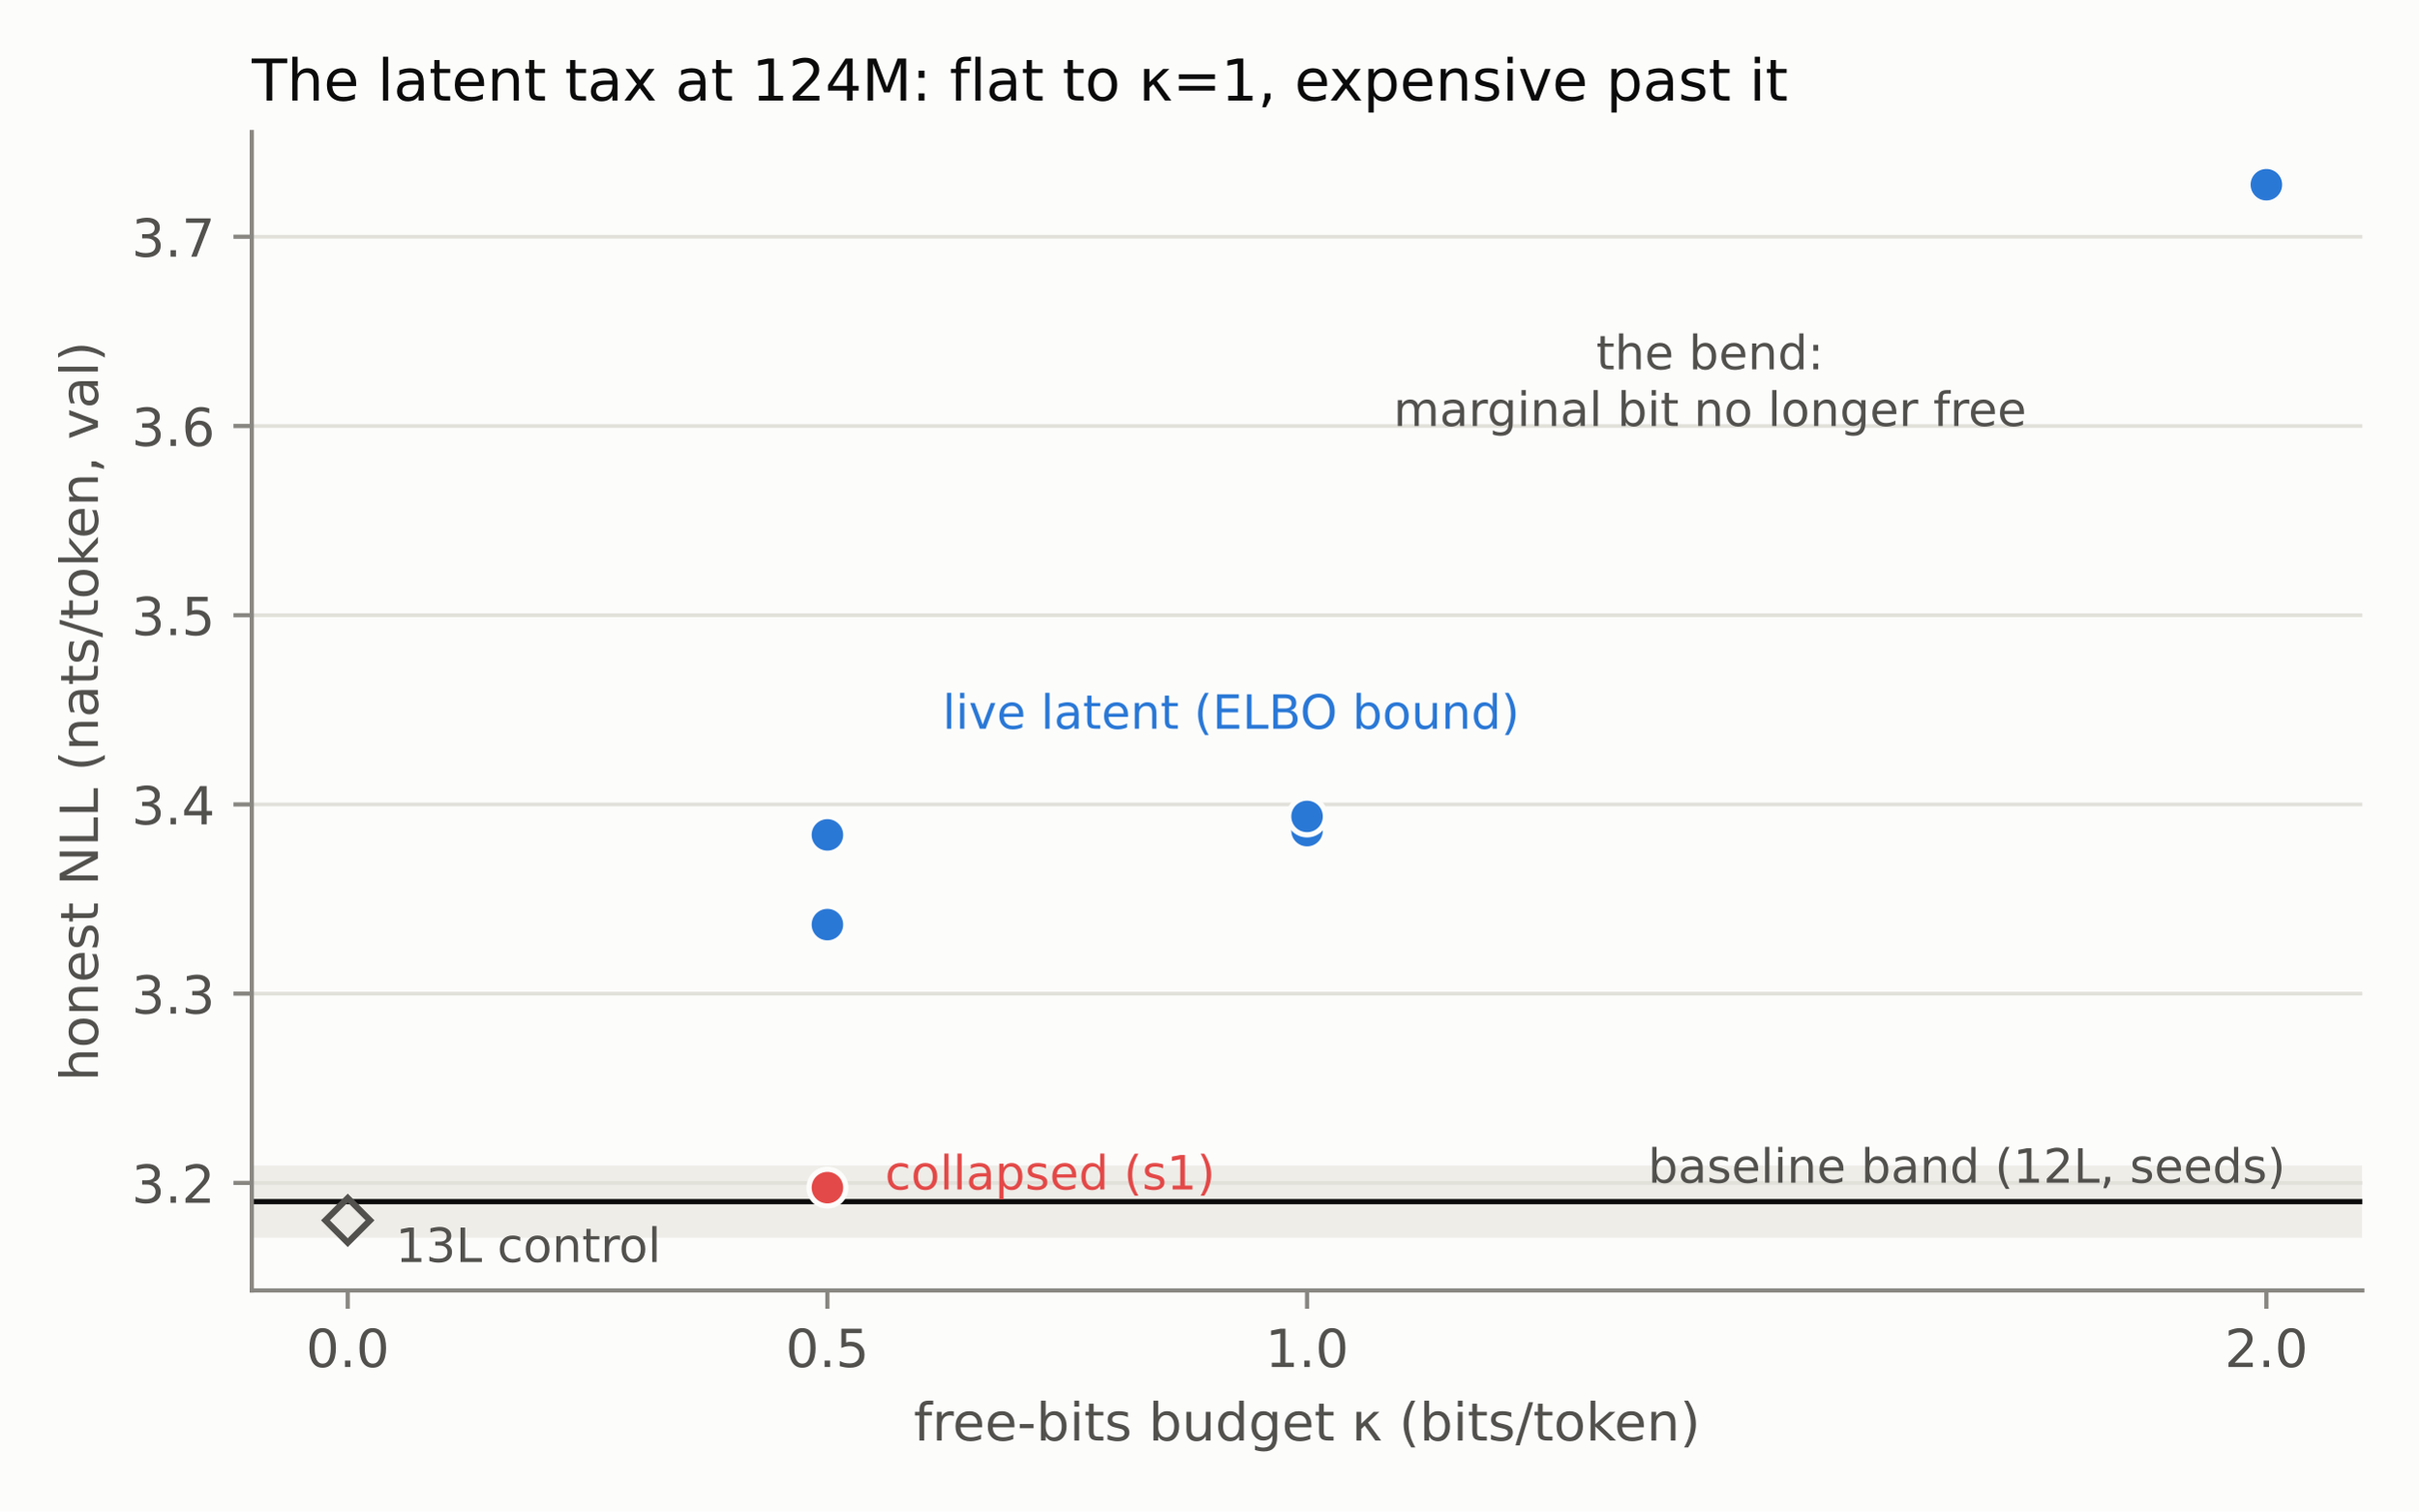
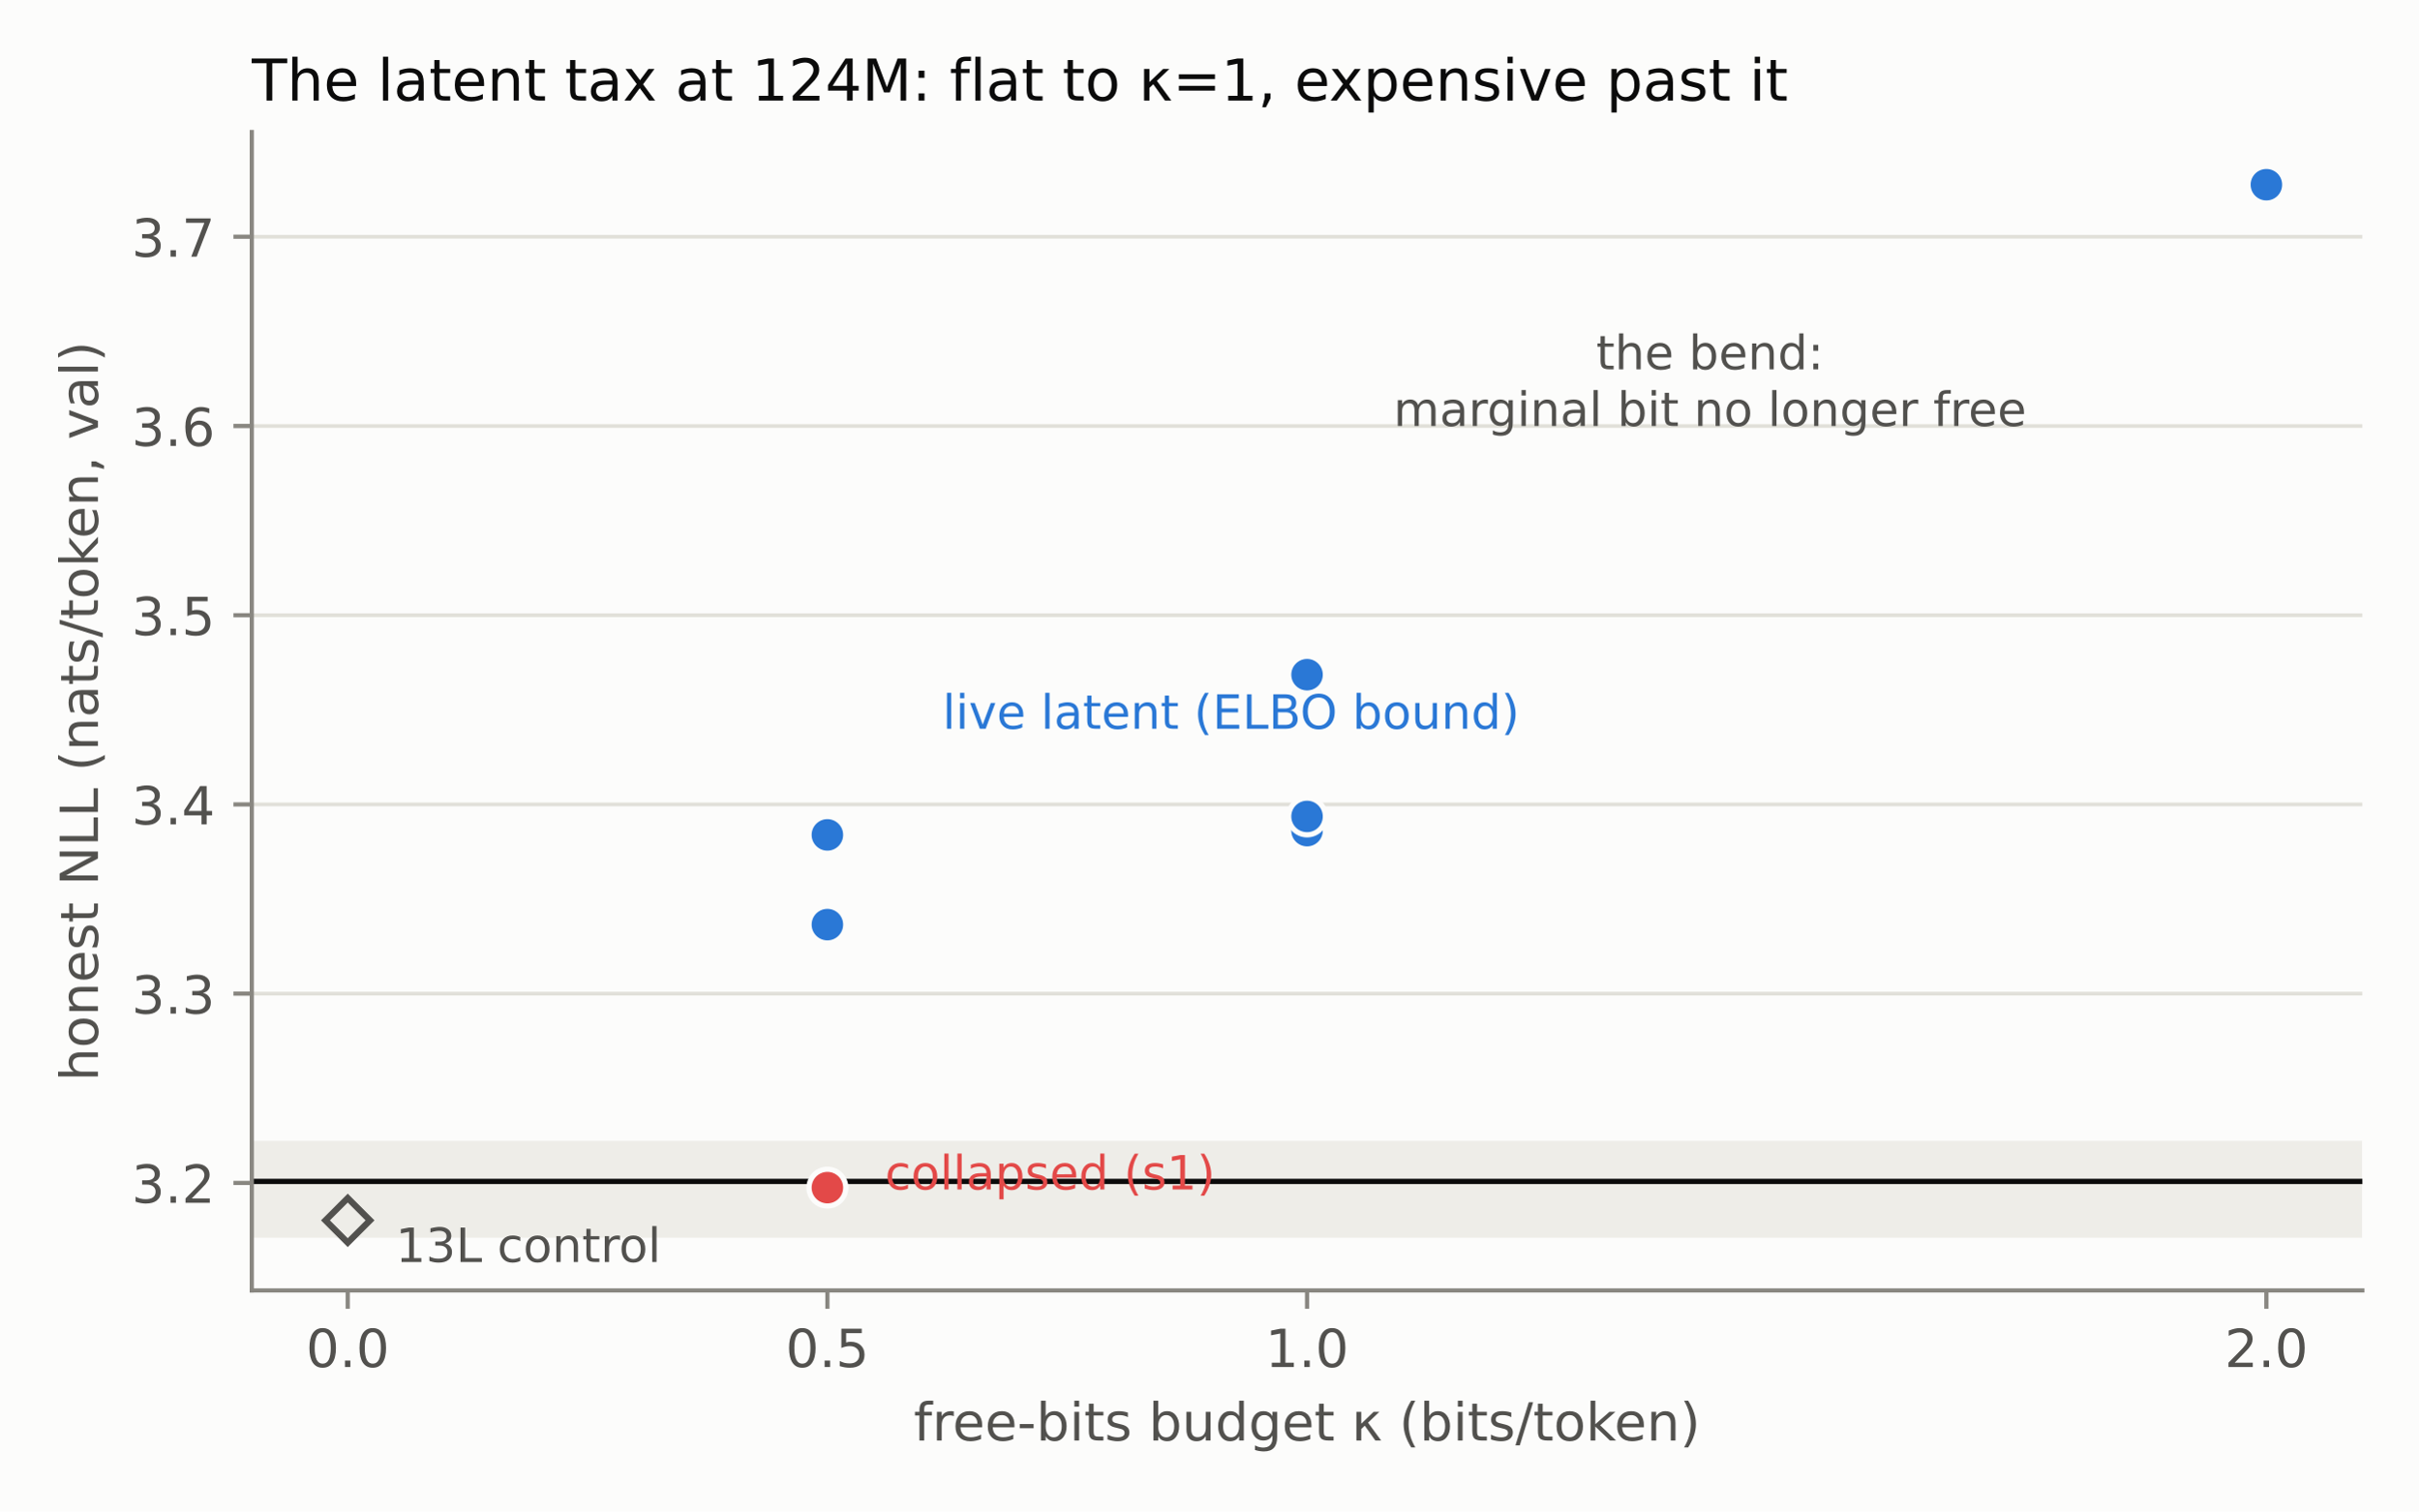
<svg xmlns="http://www.w3.org/2000/svg" xmlns:xlink="http://www.w3.org/1999/xlink" width="460.8pt" height="288pt" viewBox="0 0 460.8 288" version="1.1">
  <defs>
    <style type="text/css">*{stroke-linejoin: round; stroke-linecap: butt}</style>
  </defs>
  <g id="figure_1">
    <g id="patch_1">
      <path d="M 0 288  L 460.8 288  L 460.8 0  L 0 0  z " style="fill: #fcfcfb" />
    </g>
    <g id="axes_1">
      <g id="patch_2">
        <path d="M 47.962 245.878  L 450 245.878  L 450 25.157  L 47.962 25.157  z " style="fill: #fcfcfb" />
      </g>
      <g id="matplotlib.axis_1">
        <g id="xtick_1">
          <g id="line2d_1">
            <defs>
-               <path id="m262aab546b" d="M 0 0  L 0 3.5  " style="stroke: #898781; stroke-width: 0.8" />
+               <path id="m767c16c965" d="M 0 0  L 0 3.5  " style="stroke: #898781; stroke-width: 0.8" />
            </defs>
            <g>
-               <use xlink:href="#m262aab546b" x="66.237" y="245.878" style="fill: #898781; stroke: #898781; stroke-width: 0.8" />
+               <use xlink:href="#m767c16c965" x="66.237" y="245.878" style="fill: #898781; stroke: #898781; stroke-width: 0.8" />
            </g>
          </g>
          <g id="text_1">
            <text style="font-size: 10px; font-family: 'DejaVu Sans', 'Bitstream Vera Sans', 'Computer Modern Sans Serif', 'Lucida Grande', 'Verdana', 'Geneva', 'Lucid', 'Arial', 'Helvetica', 'Avant Garde', sans-serif; text-anchor: middle; fill: #52514e" x="66.237" y="260.475" transform="rotate(-0 66.23678 260.4753)">0.0</text>
          </g>
        </g>
        <g id="xtick_2">
          <g id="line2d_2">
            <g>
-               <use xlink:href="#m262aab546b" x="157.609" y="245.878" style="fill: #898781; stroke: #898781; stroke-width: 0.8" />
+               <use xlink:href="#m767c16c965" x="157.609" y="245.878" style="fill: #898781; stroke: #898781; stroke-width: 0.8" />
            </g>
          </g>
          <g id="text_2">
            <text style="font-size: 10px; font-family: 'DejaVu Sans', 'Bitstream Vera Sans', 'Computer Modern Sans Serif', 'Lucida Grande', 'Verdana', 'Geneva', 'Lucid', 'Arial', 'Helvetica', 'Avant Garde', sans-serif; text-anchor: middle; fill: #52514e" x="157.609" y="260.475" transform="rotate(-0 157.609 260.4753)">0.5</text>
          </g>
        </g>
        <g id="xtick_3">
          <g id="line2d_3">
            <g>
-               <use xlink:href="#m262aab546b" x="248.981" y="245.878" style="fill: #898781; stroke: #898781; stroke-width: 0.8" />
+               <use xlink:href="#m767c16c965" x="248.981" y="245.878" style="fill: #898781; stroke: #898781; stroke-width: 0.8" />
            </g>
          </g>
          <g id="text_3">
            <text style="font-size: 10px; font-family: 'DejaVu Sans', 'Bitstream Vera Sans', 'Computer Modern Sans Serif', 'Lucida Grande', 'Verdana', 'Geneva', 'Lucid', 'Arial', 'Helvetica', 'Avant Garde', sans-serif; text-anchor: middle; fill: #52514e" x="248.981" y="260.475" transform="rotate(-0 248.9812 260.4753)">1.0</text>
          </g>
        </g>
        <g id="xtick_4">
          <g id="line2d_4">
            <g>
-               <use xlink:href="#m262aab546b" x="431.726" y="245.878" style="fill: #898781; stroke: #898781; stroke-width: 0.8" />
+               <use xlink:href="#m767c16c965" x="431.726" y="245.878" style="fill: #898781; stroke: #898781; stroke-width: 0.8" />
            </g>
          </g>
          <g id="text_4">
            <text style="font-size: 10px; font-family: 'DejaVu Sans', 'Bitstream Vera Sans', 'Computer Modern Sans Serif', 'Lucida Grande', 'Verdana', 'Geneva', 'Lucid', 'Arial', 'Helvetica', 'Avant Garde', sans-serif; text-anchor: middle; fill: #52514e" x="431.726" y="260.475" transform="rotate(-0 431.7256 260.4753)">2.0</text>
          </g>
        </g>
        <g id="text_5">
          <text style="font-size: 10px; font-family: 'DejaVu Sans', 'Bitstream Vera Sans', 'Computer Modern Sans Serif', 'Lucida Grande', 'Verdana', 'Geneva', 'Lucid', 'Arial', 'Helvetica', 'Avant Garde', sans-serif; text-anchor: middle; fill: #52514e" x="248.981" y="274.476" transform="rotate(-0 248.9812 274.4761)">free-bits budget κ (bits/token)</text>
        </g>
      </g>
      <g id="matplotlib.axis_2">
        <g id="ytick_1">
          <g id="line2d_5">
-             <path d="M 47.962 225.389  L 450 225.389  " clip-path="url(#p874b086a23)" style="fill: none; stroke: #e1e0d9; stroke-width: 0.7; stroke-linecap: square" />
+             <path d="M 47.962 225.389  L 450 225.389  " clip-path="url(#pc6e30d2f54)" style="fill: none; stroke: #e1e0d9; stroke-width: 0.7; stroke-linecap: square" />
          </g>
          <g id="line2d_6">
            <defs>
-               <path id="mdab1a5bea6" d="M 0 0  L -3.5 0  " style="stroke: #898781; stroke-width: 0.8" />
+               <path id="m035b25db2d" d="M 0 0  L -3.5 0  " style="stroke: #898781; stroke-width: 0.8" />
            </defs>
            <g>
-               <use xlink:href="#mdab1a5bea6" x="47.962" y="225.389" style="fill: #898781; stroke: #898781; stroke-width: 0.8" />
+               <use xlink:href="#m035b25db2d" x="47.962" y="225.389" style="fill: #898781; stroke: #898781; stroke-width: 0.8" />
            </g>
          </g>
          <g id="text_6">
            <text style="font-size: 10px; font-family: 'DejaVu Sans', 'Bitstream Vera Sans', 'Computer Modern Sans Serif', 'Lucida Grande', 'Verdana', 'Geneva', 'Lucid', 'Arial', 'Helvetica', 'Avant Garde', sans-serif; text-anchor: end; fill: #52514e" x="40.962" y="229.187" transform="rotate(-0 40.96234 229.1874)">3.2</text>
          </g>
        </g>
        <g id="ytick_2">
          <g id="line2d_7">
-             <path d="M 47.962 189.332  L 450 189.332  " clip-path="url(#p874b086a23)" style="fill: none; stroke: #e1e0d9; stroke-width: 0.7; stroke-linecap: square" />
+             <path d="M 47.962 189.332  L 450 189.332  " clip-path="url(#pc6e30d2f54)" style="fill: none; stroke: #e1e0d9; stroke-width: 0.7; stroke-linecap: square" />
          </g>
          <g id="line2d_8">
            <g>
-               <use xlink:href="#mdab1a5bea6" x="47.962" y="189.332" style="fill: #898781; stroke: #898781; stroke-width: 0.8" />
+               <use xlink:href="#m035b25db2d" x="47.962" y="189.332" style="fill: #898781; stroke: #898781; stroke-width: 0.8" />
            </g>
          </g>
          <g id="text_7">
            <text style="font-size: 10px; font-family: 'DejaVu Sans', 'Bitstream Vera Sans', 'Computer Modern Sans Serif', 'Lucida Grande', 'Verdana', 'Geneva', 'Lucid', 'Arial', 'Helvetica', 'Avant Garde', sans-serif; text-anchor: end; fill: #52514e" x="40.962" y="193.131" transform="rotate(-0 40.96234 193.1309)">3.3</text>
          </g>
        </g>
        <g id="ytick_3">
          <g id="line2d_9">
-             <path d="M 47.962 153.276  L 450 153.276  " clip-path="url(#p874b086a23)" style="fill: none; stroke: #e1e0d9; stroke-width: 0.7; stroke-linecap: square" />
+             <path d="M 47.962 153.276  L 450 153.276  " clip-path="url(#pc6e30d2f54)" style="fill: none; stroke: #e1e0d9; stroke-width: 0.7; stroke-linecap: square" />
          </g>
          <g id="line2d_10">
            <g>
-               <use xlink:href="#mdab1a5bea6" x="47.962" y="153.276" style="fill: #898781; stroke: #898781; stroke-width: 0.8" />
+               <use xlink:href="#m035b25db2d" x="47.962" y="153.276" style="fill: #898781; stroke: #898781; stroke-width: 0.8" />
            </g>
          </g>
          <g id="text_8">
            <text style="font-size: 10px; font-family: 'DejaVu Sans', 'Bitstream Vera Sans', 'Computer Modern Sans Serif', 'Lucida Grande', 'Verdana', 'Geneva', 'Lucid', 'Arial', 'Helvetica', 'Avant Garde', sans-serif; text-anchor: end; fill: #52514e" x="40.962" y="157.074" transform="rotate(-0 40.96234 157.0744)">3.4</text>
          </g>
        </g>
        <g id="ytick_4">
          <g id="line2d_11">
-             <path d="M 47.962 117.219  L 450 117.219  " clip-path="url(#p874b086a23)" style="fill: none; stroke: #e1e0d9; stroke-width: 0.7; stroke-linecap: square" />
+             <path d="M 47.962 117.219  L 450 117.219  " clip-path="url(#pc6e30d2f54)" style="fill: none; stroke: #e1e0d9; stroke-width: 0.7; stroke-linecap: square" />
          </g>
          <g id="line2d_12">
            <g>
-               <use xlink:href="#mdab1a5bea6" x="47.962" y="117.219" style="fill: #898781; stroke: #898781; stroke-width: 0.8" />
+               <use xlink:href="#m035b25db2d" x="47.962" y="117.219" style="fill: #898781; stroke: #898781; stroke-width: 0.8" />
            </g>
          </g>
          <g id="text_9">
            <text style="font-size: 10px; font-family: 'DejaVu Sans', 'Bitstream Vera Sans', 'Computer Modern Sans Serif', 'Lucida Grande', 'Verdana', 'Geneva', 'Lucid', 'Arial', 'Helvetica', 'Avant Garde', sans-serif; text-anchor: end; fill: #52514e" x="40.962" y="121.018" transform="rotate(-0 40.96234 121.0179)">3.5</text>
          </g>
        </g>
        <g id="ytick_5">
          <g id="line2d_13">
-             <path d="M 47.962 81.163  L 450 81.163  " clip-path="url(#p874b086a23)" style="fill: none; stroke: #e1e0d9; stroke-width: 0.7; stroke-linecap: square" />
+             <path d="M 47.962 81.163  L 450 81.163  " clip-path="url(#pc6e30d2f54)" style="fill: none; stroke: #e1e0d9; stroke-width: 0.7; stroke-linecap: square" />
          </g>
          <g id="line2d_14">
            <g>
-               <use xlink:href="#mdab1a5bea6" x="47.962" y="81.163" style="fill: #898781; stroke: #898781; stroke-width: 0.8" />
+               <use xlink:href="#m035b25db2d" x="47.962" y="81.163" style="fill: #898781; stroke: #898781; stroke-width: 0.8" />
            </g>
          </g>
          <g id="text_10">
            <text style="font-size: 10px; font-family: 'DejaVu Sans', 'Bitstream Vera Sans', 'Computer Modern Sans Serif', 'Lucida Grande', 'Verdana', 'Geneva', 'Lucid', 'Arial', 'Helvetica', 'Avant Garde', sans-serif; text-anchor: end; fill: #52514e" x="40.962" y="84.961" transform="rotate(-0 40.96234 84.96144)">3.6</text>
          </g>
        </g>
        <g id="ytick_6">
          <g id="line2d_15">
-             <path d="M 47.962 45.106  L 450 45.106  " clip-path="url(#p874b086a23)" style="fill: none; stroke: #e1e0d9; stroke-width: 0.7; stroke-linecap: square" />
+             <path d="M 47.962 45.106  L 450 45.106  " clip-path="url(#pc6e30d2f54)" style="fill: none; stroke: #e1e0d9; stroke-width: 0.7; stroke-linecap: square" />
          </g>
          <g id="line2d_16">
            <g>
-               <use xlink:href="#mdab1a5bea6" x="47.962" y="45.106" style="fill: #898781; stroke: #898781; stroke-width: 0.8" />
+               <use xlink:href="#m035b25db2d" x="47.962" y="45.106" style="fill: #898781; stroke: #898781; stroke-width: 0.8" />
            </g>
          </g>
          <g id="text_11">
            <text style="font-size: 10px; font-family: 'DejaVu Sans', 'Bitstream Vera Sans', 'Computer Modern Sans Serif', 'Lucida Grande', 'Verdana', 'Geneva', 'Lucid', 'Arial', 'Helvetica', 'Avant Garde', sans-serif; text-anchor: end; fill: #52514e" x="40.962" y="48.905" transform="rotate(-0 40.96234 48.90496)">3.7</text>
          </g>
        </g>
        <g id="text_12">
          <text style="font-size: 10px; font-family: 'DejaVu Sans', 'Bitstream Vera Sans', 'Computer Modern Sans Serif', 'Lucida Grande', 'Verdana', 'Geneva', 'Lucid', 'Arial', 'Helvetica', 'Avant Garde', sans-serif; text-anchor: middle; fill: #52514e" x="18.657" y="135.518" transform="rotate(-90 18.65687 135.5175)">honest NLL (nats/token, val)</text>
        </g>
      </g>
      <g id="patch_3">
-         <path d="M 47.962 235.845  L 450 235.845  L 450 222.071  L 47.962 222.071  z " clip-path="url(#p874b086a23)" style="fill: #e1e0d9; opacity: 0.55" />
+         <path d="M 47.962 235.845  L 450 235.845  L 450 217.384  L 47.962 217.384  z " clip-path="url(#pc6e30d2f54)" style="fill: #e1e0d9; opacity: 0.55" />
      </g>
      <g id="line2d_17">
-         <path d="M 47.962 228.958  L 450 228.958  " clip-path="url(#p874b086a23)" style="fill: none; stroke: #0b0b0b; stroke-linecap: square" />
+         <path d="M 47.962 225.1  L 450 225.1  " clip-path="url(#pc6e30d2f54)" style="fill: none; stroke: #0b0b0b; stroke-linecap: square" />
      </g>
      <g id="line2d_18">
        <defs>
-           <path id="m76c7dc5917" d="M -0 4.243  L 4.243 0  L 0 -4.243  L -4.243 -0  z " style="stroke: #52514e; stroke-width: 1.2; stroke-linejoin: miter" />
+           <path id="m0305c7b02d" d="M -0 4.243  L 4.243 0  L 0 -4.243  L -4.243 -0  z " style="stroke: #52514e; stroke-width: 1.2; stroke-linejoin: miter" />
        </defs>
-         <g clip-path="url(#p874b086a23)">
-           <use xlink:href="#m76c7dc5917" x="66.237" y="232.528" style="fill-opacity: 0; stroke: #52514e; stroke-width: 1.2; stroke-linejoin: miter" />
+         <g clip-path="url(#pc6e30d2f54)">
+           <use xlink:href="#m0305c7b02d" x="66.237" y="232.528" style="fill-opacity: 0; stroke: #52514e; stroke-width: 1.2; stroke-linejoin: miter" />
        </g>
      </g>
      <g id="line2d_19">
        <defs>
-           <path id="m0c1442d901" d="M 0 3.5  C 0.928 3.5 1.819 3.131 2.475 2.475  C 3.131 1.819 3.5 0.928 3.5 0  C 3.5 -0.928 3.131 -1.819 2.475 -2.475  C 1.819 -3.131 0.928 -3.5 0 -3.5  C -0.928 -3.5 -1.819 -3.131 -2.475 -2.475  C -3.131 -1.819 -3.5 -0.928 -3.5 0  C -3.5 0.928 -3.131 1.819 -2.475 2.475  C -1.819 3.131 -0.928 3.5 0 3.5  z " style="stroke: #fcfcfb" />
+           <path id="m557902a800" d="M 0 3.5  C 0.928 3.5 1.819 3.131 2.475 2.475  C 3.131 1.819 3.5 0.928 3.5 0  C 3.5 -0.928 3.131 -1.819 2.475 -2.475  C 1.819 -3.131 0.928 -3.5 0 -3.5  C -0.928 -3.5 -1.819 -3.131 -2.475 -2.475  C -3.131 -1.819 -3.5 -0.928 -3.5 0  C -3.5 0.928 -3.131 1.819 -2.475 2.475  C -1.819 3.131 -0.928 3.5 0 3.5  z " style="stroke: #fcfcfb" />
        </defs>
-         <g clip-path="url(#p874b086a23)">
-           <use xlink:href="#m0c1442d901" x="157.609" y="226.292" style="fill: #e34948; stroke: #fcfcfb" />
+         <g clip-path="url(#pc6e30d2f54)">
+           <use xlink:href="#m557902a800" x="157.609" y="226.292" style="fill: #e34948; stroke: #fcfcfb" />
        </g>
      </g>
      <g id="line2d_20">
        <defs>
-           <path id="mff75f266c8" d="M 0 3.5  C 0.928 3.5 1.819 3.131 2.475 2.475  C 3.131 1.819 3.5 0.928 3.5 0  C 3.5 -0.928 3.131 -1.819 2.475 -2.475  C 1.819 -3.131 0.928 -3.5 0 -3.5  C -0.928 -3.5 -1.819 -3.131 -2.475 -2.475  C -3.131 -1.819 -3.5 -0.928 -3.5 0  C -3.5 0.928 -3.131 1.819 -2.475 2.475  C -1.819 3.131 -0.928 3.5 0 3.5  z " style="stroke: #fcfcfb" />
+           <path id="mb9b1703d82" d="M 0 3.5  C 0.928 3.5 1.819 3.131 2.475 2.475  C 3.131 1.819 3.5 0.928 3.5 0  C 3.5 -0.928 3.131 -1.819 2.475 -2.475  C 1.819 -3.131 0.928 -3.5 0 -3.5  C -0.928 -3.5 -1.819 -3.131 -2.475 -2.475  C -3.131 -1.819 -3.5 -0.928 -3.5 0  C -3.5 0.928 -3.131 1.819 -2.475 2.475  C -1.819 3.131 -0.928 3.5 0 3.5  z " style="stroke: #fcfcfb" />
        </defs>
-         <g clip-path="url(#p874b086a23)">
-           <use xlink:href="#mff75f266c8" x="157.609" y="159.077" style="fill: #2a78d6; stroke: #fcfcfb" />
+         <g clip-path="url(#pc6e30d2f54)">
+           <use xlink:href="#mb9b1703d82" x="157.609" y="159.077" style="fill: #2a78d6; stroke: #fcfcfb" />
        </g>
      </g>
      <g id="line2d_21">
-         <g clip-path="url(#p874b086a23)">
-           <use xlink:href="#mff75f266c8" x="157.609" y="176.171" style="fill: #2a78d6; stroke: #fcfcfb" />
+         <g clip-path="url(#pc6e30d2f54)">
+           <use xlink:href="#mb9b1703d82" x="157.609" y="176.171" style="fill: #2a78d6; stroke: #fcfcfb" />
        </g>
      </g>
      <g id="line2d_22">
-         <g clip-path="url(#p874b086a23)">
-           <use xlink:href="#mff75f266c8" x="248.981" y="158.265" style="fill: #2a78d6; stroke: #fcfcfb" />
+         <g clip-path="url(#pc6e30d2f54)">
+           <use xlink:href="#mb9b1703d82" x="248.981" y="158.265" style="fill: #2a78d6; stroke: #fcfcfb" />
        </g>
      </g>
      <g id="line2d_23">
-         <g clip-path="url(#p874b086a23)">
-           <use xlink:href="#mff75f266c8" x="248.981" y="155.564" style="fill: #2a78d6; stroke: #fcfcfb" />
+         <g clip-path="url(#pc6e30d2f54)">
+           <use xlink:href="#mb9b1703d82" x="248.981" y="155.564" style="fill: #2a78d6; stroke: #fcfcfb" />
        </g>
      </g>
      <g id="line2d_24">
-         <g clip-path="url(#p874b086a23)">
-           <use xlink:href="#mff75f266c8" x="431.726" y="35.19" style="fill: #2a78d6; stroke: #fcfcfb" />
+         <g clip-path="url(#pc6e30d2f54)">
+           <use xlink:href="#mb9b1703d82" x="248.981" y="128.555" style="fill: #2a78d6; stroke: #fcfcfb" />
+         </g>
+       </g>
+       <g id="line2d_25">
+         <g clip-path="url(#pc6e30d2f54)">
+           <use xlink:href="#mb9b1703d82" x="431.726" y="35.19" style="fill: #2a78d6; stroke: #fcfcfb" />
        </g>
      </g>
      <g id="patch_4">
        <path d="M 47.962 245.878  L 47.962 25.157  " style="fill: none; stroke: #898781; stroke-width: 0.8; stroke-linejoin: miter; stroke-linecap: square" />
      </g>
      <g id="patch_5">
        <path d="M 47.962 245.878  L 450 245.878  " style="fill: none; stroke: #898781; stroke-width: 0.8; stroke-linejoin: miter; stroke-linecap: square" />
      </g>
      <g id="text_13">
-         <text style="font-size: 9px; font-family: 'DejaVu Sans', 'Bitstream Vera Sans', 'Computer Modern Sans Serif', 'Lucida Grande', 'Verdana', 'Geneva', 'Lucid', 'Arial', 'Helvetica', 'Avant Garde', sans-serif; text-anchor: end; fill: #52514e" x="435.38" y="225.354" transform="rotate(-0 435.3804 225.3538)">baseline band (12L, seeds)</text>
+         <text style="font-size: 9px; font-family: 'DejaVu Sans', 'Bitstream Vera Sans', 'Computer Modern Sans Serif', 'Lucida Grande', 'Verdana', 'Geneva', 'Lucid', 'Arial', 'Helvetica', 'Avant Garde', sans-serif; text-anchor: start; fill: #52514e" x="75.374" y="240.46" transform="rotate(-0 75.374 240.4601)">13L control</text>
      </g>
      <g id="text_14">
-         <text style="font-size: 9px; font-family: 'DejaVu Sans', 'Bitstream Vera Sans', 'Computer Modern Sans Serif', 'Lucida Grande', 'Verdana', 'Geneva', 'Lucid', 'Arial', 'Helvetica', 'Avant Garde', sans-serif; text-anchor: start; fill: #52514e" x="75.374" y="240.46" transform="rotate(-0 75.374 240.4601)">13L control</text>
+         <text style="font-size: 9px; font-family: 'DejaVu Sans', 'Bitstream Vera Sans', 'Computer Modern Sans Serif', 'Lucida Grande', 'Verdana', 'Geneva', 'Lucid', 'Arial', 'Helvetica', 'Avant Garde', sans-serif; text-anchor: start; fill: #e34948" x="168.574" y="226.645" transform="rotate(-0 168.5736 226.6451)">collapsed (s1)</text>
      </g>
      <g id="text_15">
-         <text style="font-size: 9px; font-family: 'DejaVu Sans', 'Bitstream Vera Sans', 'Computer Modern Sans Serif', 'Lucida Grande', 'Verdana', 'Geneva', 'Lucid', 'Arial', 'Helvetica', 'Avant Garde', sans-serif; text-anchor: start; fill: #e34948" x="168.574" y="226.645" transform="rotate(-0 168.5736 226.6451)">collapsed (s1)</text>
+         <text style="font-size: 9px; font-family: 'DejaVu Sans', 'Bitstream Vera Sans', 'Computer Modern Sans Serif', 'Lucida Grande', 'Verdana', 'Geneva', 'Lucid', 'Arial', 'Helvetica', 'Avant Garde', sans-serif; text-anchor: start; fill: #2a78d6" x="179.538" y="138.853" transform="rotate(-0 179.5383 138.853)">live latent (ELBO bound)</text>
      </g>
      <g id="text_16">
-         <text style="font-size: 9px; font-family: 'DejaVu Sans', 'Bitstream Vera Sans', 'Computer Modern Sans Serif', 'Lucida Grande', 'Verdana', 'Geneva', 'Lucid', 'Arial', 'Helvetica', 'Avant Garde', sans-serif; text-anchor: start; fill: #2a78d6" x="179.538" y="138.853" transform="rotate(-0 179.5383 138.853)">live latent (ELBO bound)</text>
-       </g>
-       <g id="text_17">
        <text style="font-size: 9px; font-family: 'DejaVu Sans', 'Bitstream Vera Sans', 'Computer Modern Sans Serif', 'Lucida Grande', 'Verdana', 'Geneva', 'Lucid', 'Arial', 'Helvetica', 'Avant Garde', sans-serif; fill: #52514e" transform="translate(304.0684 70.36015)">the bend:</text>
        <text style="font-size: 9px; font-family: 'DejaVu Sans', 'Bitstream Vera Sans', 'Computer Modern Sans Serif', 'Lucida Grande', 'Verdana', 'Geneva', 'Lucid', 'Arial', 'Helvetica', 'Avant Garde', sans-serif; fill: #52514e" transform="translate(265.4542 81.16261)">marginal bit no longer free</text>
      </g>
-       <g id="text_18">
+       <g id="text_17">
        <text style="font-size: 11px; font-family: 'DejaVu Sans', 'Bitstream Vera Sans', 'Computer Modern Sans Serif', 'Lucida Grande', 'Verdana', 'Geneva', 'Lucid', 'Arial', 'Helvetica', 'Avant Garde', sans-serif; text-anchor: start; fill: #0b0b0b" x="47.962" y="19.157" transform="rotate(-0 47.96234 19.15742)">The latent tax at 124M: flat to κ=1, expensive past it</text>
      </g>
    </g>
  </g>
  <defs>
-     <clipPath id="p874b086a23">
+     <clipPath id="pc6e30d2f54">
      <rect x="47.962" y="25.157" width="402.038" height="220.72" />
    </clipPath>
  </defs>
</svg>
